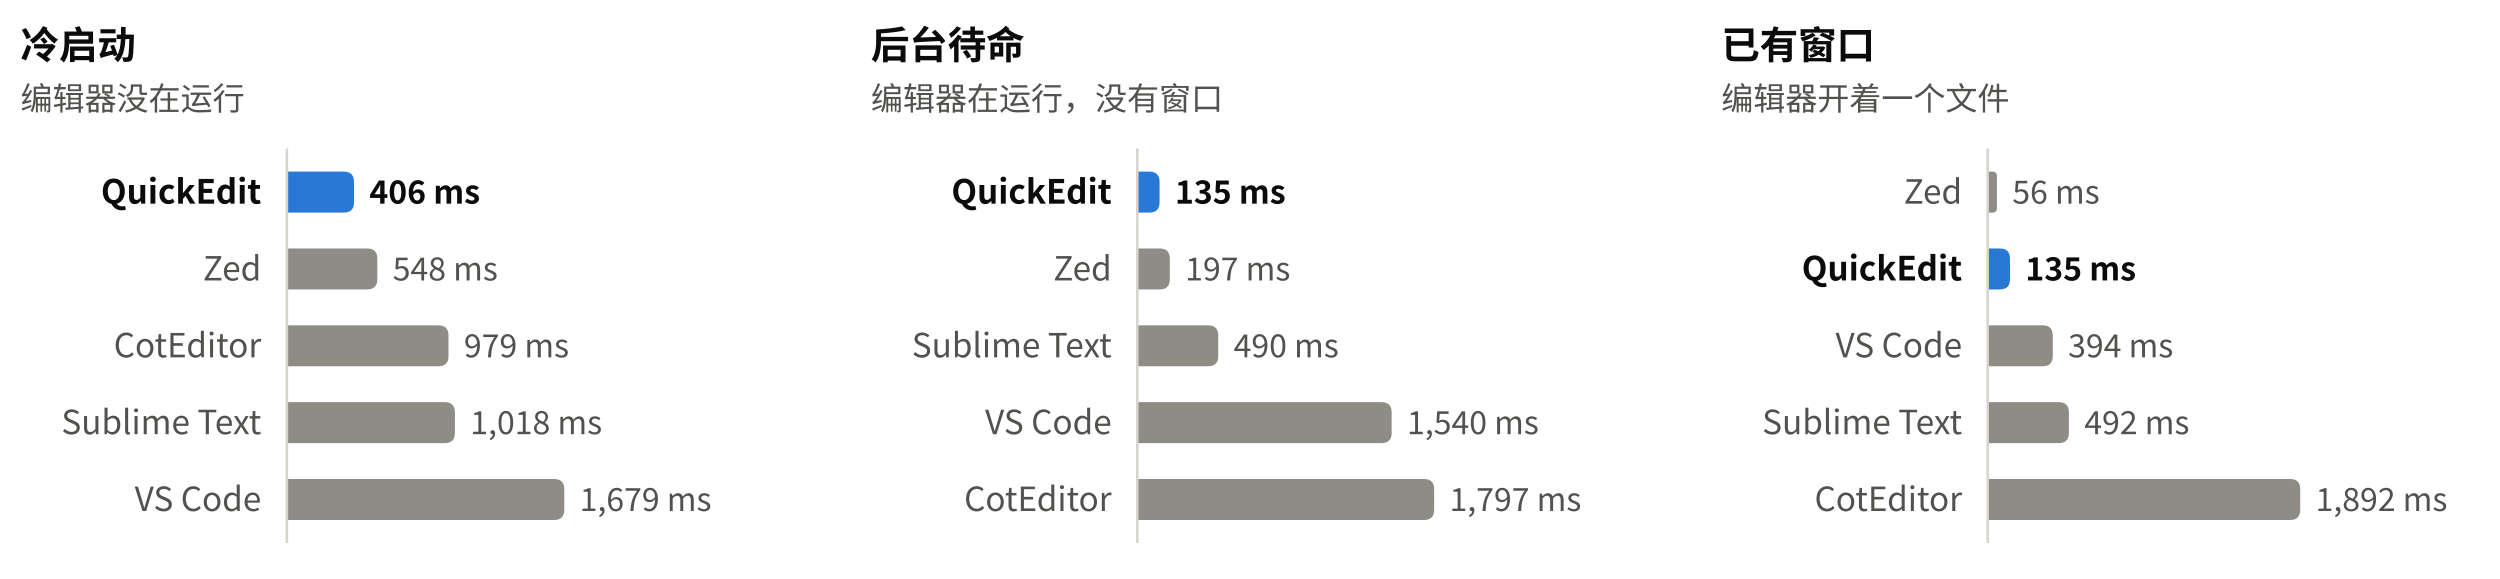
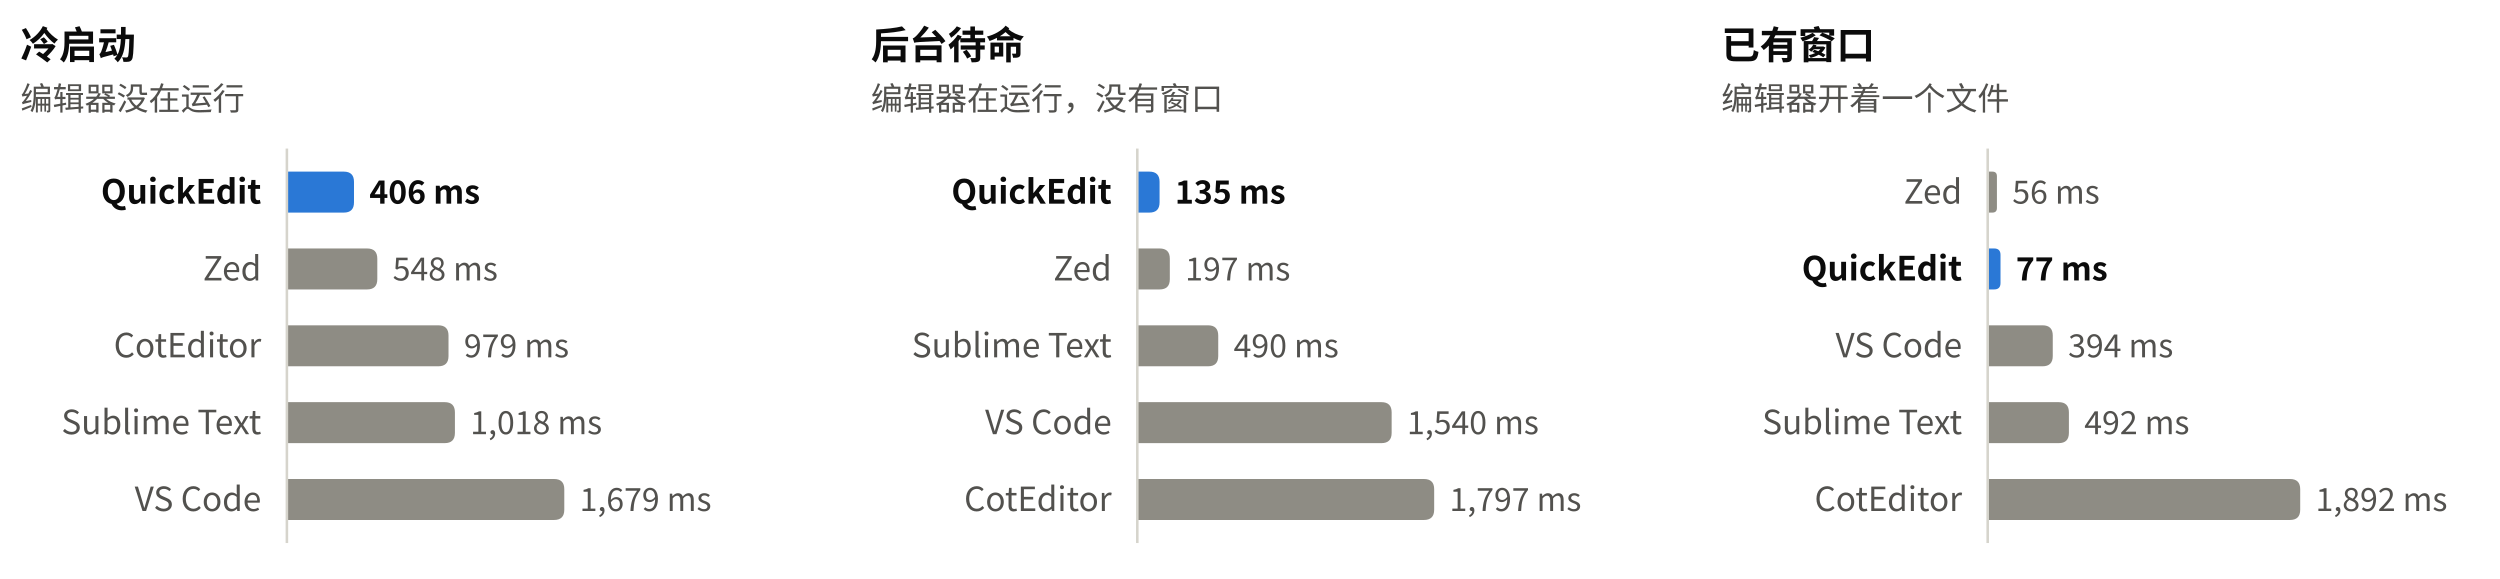
<svg xmlns="http://www.w3.org/2000/svg" width="976" height="226" viewBox="-8 -8 976 226" role="img" aria-label="打开 10.8 万行的 Go 文件，三种状态下各编辑器的毫秒数" font-family="-apple-system, BlinkMacSystemFont, &quot;Segoe UI&quot;, &quot;PingFang SC&quot;, &quot;Hiragino Sans GB&quot;, &quot;Noto Sans CJK SC&quot;, &quot;Microsoft YaHei&quot;, sans-serif">
  <text x="0.0" y="15.0" font-size="15" font-weight="600" fill="#0b0b0b" text-anchor="start" style="">冷启动</text>
  <text x="0.0" y="35.0" font-size="12.5" font-weight="400" fill="#52514e" text-anchor="start" style="">编辑器没在运行</text>
  <text x="94.0" y="71.5" font-size="13" font-weight="600" fill="#0b0b0b" text-anchor="end" style="">QuickEdit</text>
  <path d="M104.0,59.0 H126.2 Q130.2,59.0 130.2,63.0 V71.0 Q130.2,75.0 126.2,75.0 H104.0 Z" fill="#2a78d6" />
  <text x="136.2" y="71.5" font-size="12.5" font-weight="600" fill="#0b0b0b" text-anchor="start" style="font-variant-numeric: tabular-nums;">406 ms</text>
  <text x="94.0" y="101.5" font-size="13" font-weight="400" fill="#52514e" text-anchor="end" style="">Zed</text>
  <path d="M104.0,89.0 H135.3 Q139.3,89.0 139.3,93.0 V101.0 Q139.3,105.0 135.3,105.0 H104.0 Z" fill="#8e8c84" />
  <text x="145.3" y="101.5" font-size="12.5" font-weight="400" fill="#52514e" text-anchor="start" style="font-variant-numeric: tabular-nums;">548 ms</text>
  <text x="94.0" y="131.5" font-size="13" font-weight="400" fill="#52514e" text-anchor="end" style="">CotEditor</text>
  <path d="M104.0,119.0 H163.1 Q167.1,119.0 167.1,123.0 V131.0 Q167.1,135.0 163.1,135.0 H104.0 Z" fill="#8e8c84" />
  <text x="173.1" y="131.5" font-size="12.5" font-weight="400" fill="#52514e" text-anchor="start" style="font-variant-numeric: tabular-nums;">979 ms</text>
  <text x="94.0" y="161.5" font-size="13" font-weight="400" fill="#52514e" text-anchor="end" style="">Sublime Text</text>
  <path d="M104.0,149.0 H165.6 Q169.6,149.0 169.6,153.0 V161.0 Q169.6,165.0 165.6,165.0 H104.0 Z" fill="#8e8c84" />
  <text x="175.6" y="161.5" font-size="12.5" font-weight="400" fill="#52514e" text-anchor="start" style="font-variant-numeric: tabular-nums;">1,018 ms</text>
  <text x="94.0" y="191.5" font-size="13" font-weight="400" fill="#52514e" text-anchor="end" style="">VS Code</text>
  <path d="M104.0,179.0 H208.3 Q212.3,179.0 212.3,183.0 V191.0 Q212.3,195.0 208.3,195.0 H104.0 Z" fill="#8e8c84" />
  <text x="218.3" y="191.5" font-size="12.5" font-weight="400" fill="#52514e" text-anchor="start" style="font-variant-numeric: tabular-nums;">1,679 ms</text>
  <line x1="104.0" y1="50" x2="104.0" y2="204" stroke="#d6d4cc" stroke-width="1" />
  <text x="332.0" y="15.0" font-size="15" font-weight="600" fill="#0b0b0b" text-anchor="start" style="">后台待命</text>
  <text x="332.0" y="35.0" font-size="12.5" font-weight="400" fill="#52514e" text-anchor="start" style="">编辑器在运行，没有窗口</text>
  <text x="426.0" y="71.5" font-size="13" font-weight="600" fill="#0b0b0b" text-anchor="end" style="">QuickEdit</text>
  <path d="M436.0,59.0 H440.7 Q444.7,59.0 444.7,63.0 V71.0 Q444.7,75.0 440.7,75.0 H436.0 Z" fill="#2a78d6" />
  <text x="450.7" y="71.5" font-size="12.5" font-weight="600" fill="#0b0b0b" text-anchor="start" style="font-variant-numeric: tabular-nums;">135 ms</text>
  <text x="426.0" y="101.5" font-size="13" font-weight="400" fill="#52514e" text-anchor="end" style="">Zed</text>
  <path d="M436.0,89.0 H444.7 Q448.7,89.0 448.7,93.0 V101.0 Q448.7,105.0 444.7,105.0 H436.0 Z" fill="#8e8c84" />
  <text x="454.7" y="101.5" font-size="12.5" font-weight="400" fill="#52514e" text-anchor="start" style="font-variant-numeric: tabular-nums;">197 ms</text>
  <text x="426.0" y="131.5" font-size="13" font-weight="400" fill="#52514e" text-anchor="end" style="">Sublime Text</text>
  <path d="M436.0,119.0 H463.6 Q467.6,119.0 467.6,123.0 V131.0 Q467.6,135.0 463.6,135.0 H436.0 Z" fill="#8e8c84" />
  <text x="473.6" y="131.5" font-size="12.5" font-weight="400" fill="#52514e" text-anchor="start" style="font-variant-numeric: tabular-nums;">490 ms</text>
  <text x="426.0" y="161.5" font-size="13" font-weight="400" fill="#52514e" text-anchor="end" style="">VS Code</text>
  <path d="M436.0,149.0 H531.3 Q535.3,149.0 535.3,153.0 V161.0 Q535.3,165.0 531.3,165.0 H436.0 Z" fill="#8e8c84" />
  <text x="541.3" y="161.5" font-size="12.5" font-weight="400" fill="#52514e" text-anchor="start" style="font-variant-numeric: tabular-nums;">1,540 ms</text>
  <text x="426.0" y="191.5" font-size="13" font-weight="400" fill="#52514e" text-anchor="end" style="">CotEditor</text>
  <path d="M436.0,179.0 H547.9 Q551.9,179.0 551.9,183.0 V191.0 Q551.9,195.0 547.9,195.0 H436.0 Z" fill="#8e8c84" />
  <text x="557.9" y="191.5" font-size="12.5" font-weight="400" fill="#52514e" text-anchor="start" style="font-variant-numeric: tabular-nums;">1,797 ms</text>
  <line x1="436.0" y1="50" x2="436.0" y2="204" stroke="#d6d4cc" stroke-width="1" />
  <text x="664.0" y="15.0" font-size="15" font-weight="600" fill="#0b0b0b" text-anchor="start" style="">已有窗口</text>
  <text x="664.0" y="35.0" font-size="12.5" font-weight="400" fill="#52514e" text-anchor="start" style="">编辑器开着一个文件</text>
  <text x="758.0" y="71.5" font-size="13" font-weight="400" fill="#52514e" text-anchor="end" style="">Zed</text>
  <path d="M768.0,59.0 H769.8 Q771.6,59.0 771.6,60.8 V73.2 Q771.6,75.0 769.8,75.0 H768.0 Z" fill="#8e8c84" />
  <text x="777.6" y="71.5" font-size="12.5" font-weight="400" fill="#52514e" text-anchor="start" style="font-variant-numeric: tabular-nums;">56 ms</text>
  <text x="758.0" y="101.5" font-size="13" font-weight="600" fill="#0b0b0b" text-anchor="end" style="">QuickEdit</text>
-   <path d="M768.0,89.0 H772.7 Q776.7,89.0 776.7,93.0 V101.0 Q776.7,105.0 772.7,105.0 H768.0 Z" fill="#2a78d6" />
-   <text x="782.7" y="101.5" font-size="12.5" font-weight="600" fill="#0b0b0b" text-anchor="start" style="font-variant-numeric: tabular-nums;">135 ms</text>
+   <path d="M768.0,89.0 H770.5 Q773.0,89.0 773.0,91.5 V102.5 Q773.0,105.0 770.5,105.0 H768.0 Z" fill="#2a78d6" />
+   <text x="779.0" y="101.5" font-size="12.5" font-weight="600" fill="#0b0b0b" text-anchor="start" style="font-variant-numeric: tabular-nums;">77 ms</text>
  <text x="758.0" y="131.5" font-size="13" font-weight="400" fill="#52514e" text-anchor="end" style="">VS Code</text>
  <path d="M768.0,119.0 H789.4 Q793.4,119.0 793.4,123.0 V131.0 Q793.4,135.0 789.4,135.0 H768.0 Z" fill="#8e8c84" />
  <text x="799.4" y="131.5" font-size="12.5" font-weight="400" fill="#52514e" text-anchor="start" style="font-variant-numeric: tabular-nums;">394 ms</text>
  <text x="758.0" y="161.5" font-size="13" font-weight="400" fill="#52514e" text-anchor="end" style="">Sublime Text</text>
  <path d="M768.0,149.0 H795.7 Q799.7,149.0 799.7,153.0 V161.0 Q799.7,165.0 795.7,165.0 H768.0 Z" fill="#8e8c84" />
  <text x="805.7" y="161.5" font-size="12.5" font-weight="400" fill="#52514e" text-anchor="start" style="font-variant-numeric: tabular-nums;">492 ms</text>
  <text x="758.0" y="191.5" font-size="13" font-weight="400" fill="#52514e" text-anchor="end" style="">CotEditor</text>
  <path d="M768.0,179.0 H886.0 Q890.0,179.0 890.0,183.0 V191.0 Q890.0,195.0 886.0,195.0 H768.0 Z" fill="#8e8c84" />
  <text x="896.0" y="191.5" font-size="12.5" font-weight="400" fill="#52514e" text-anchor="start" style="font-variant-numeric: tabular-nums;">1,892 ms</text>
  <line x1="768.0" y1="50" x2="768.0" y2="204" stroke="#d6d4cc" stroke-width="1" />
</svg>
